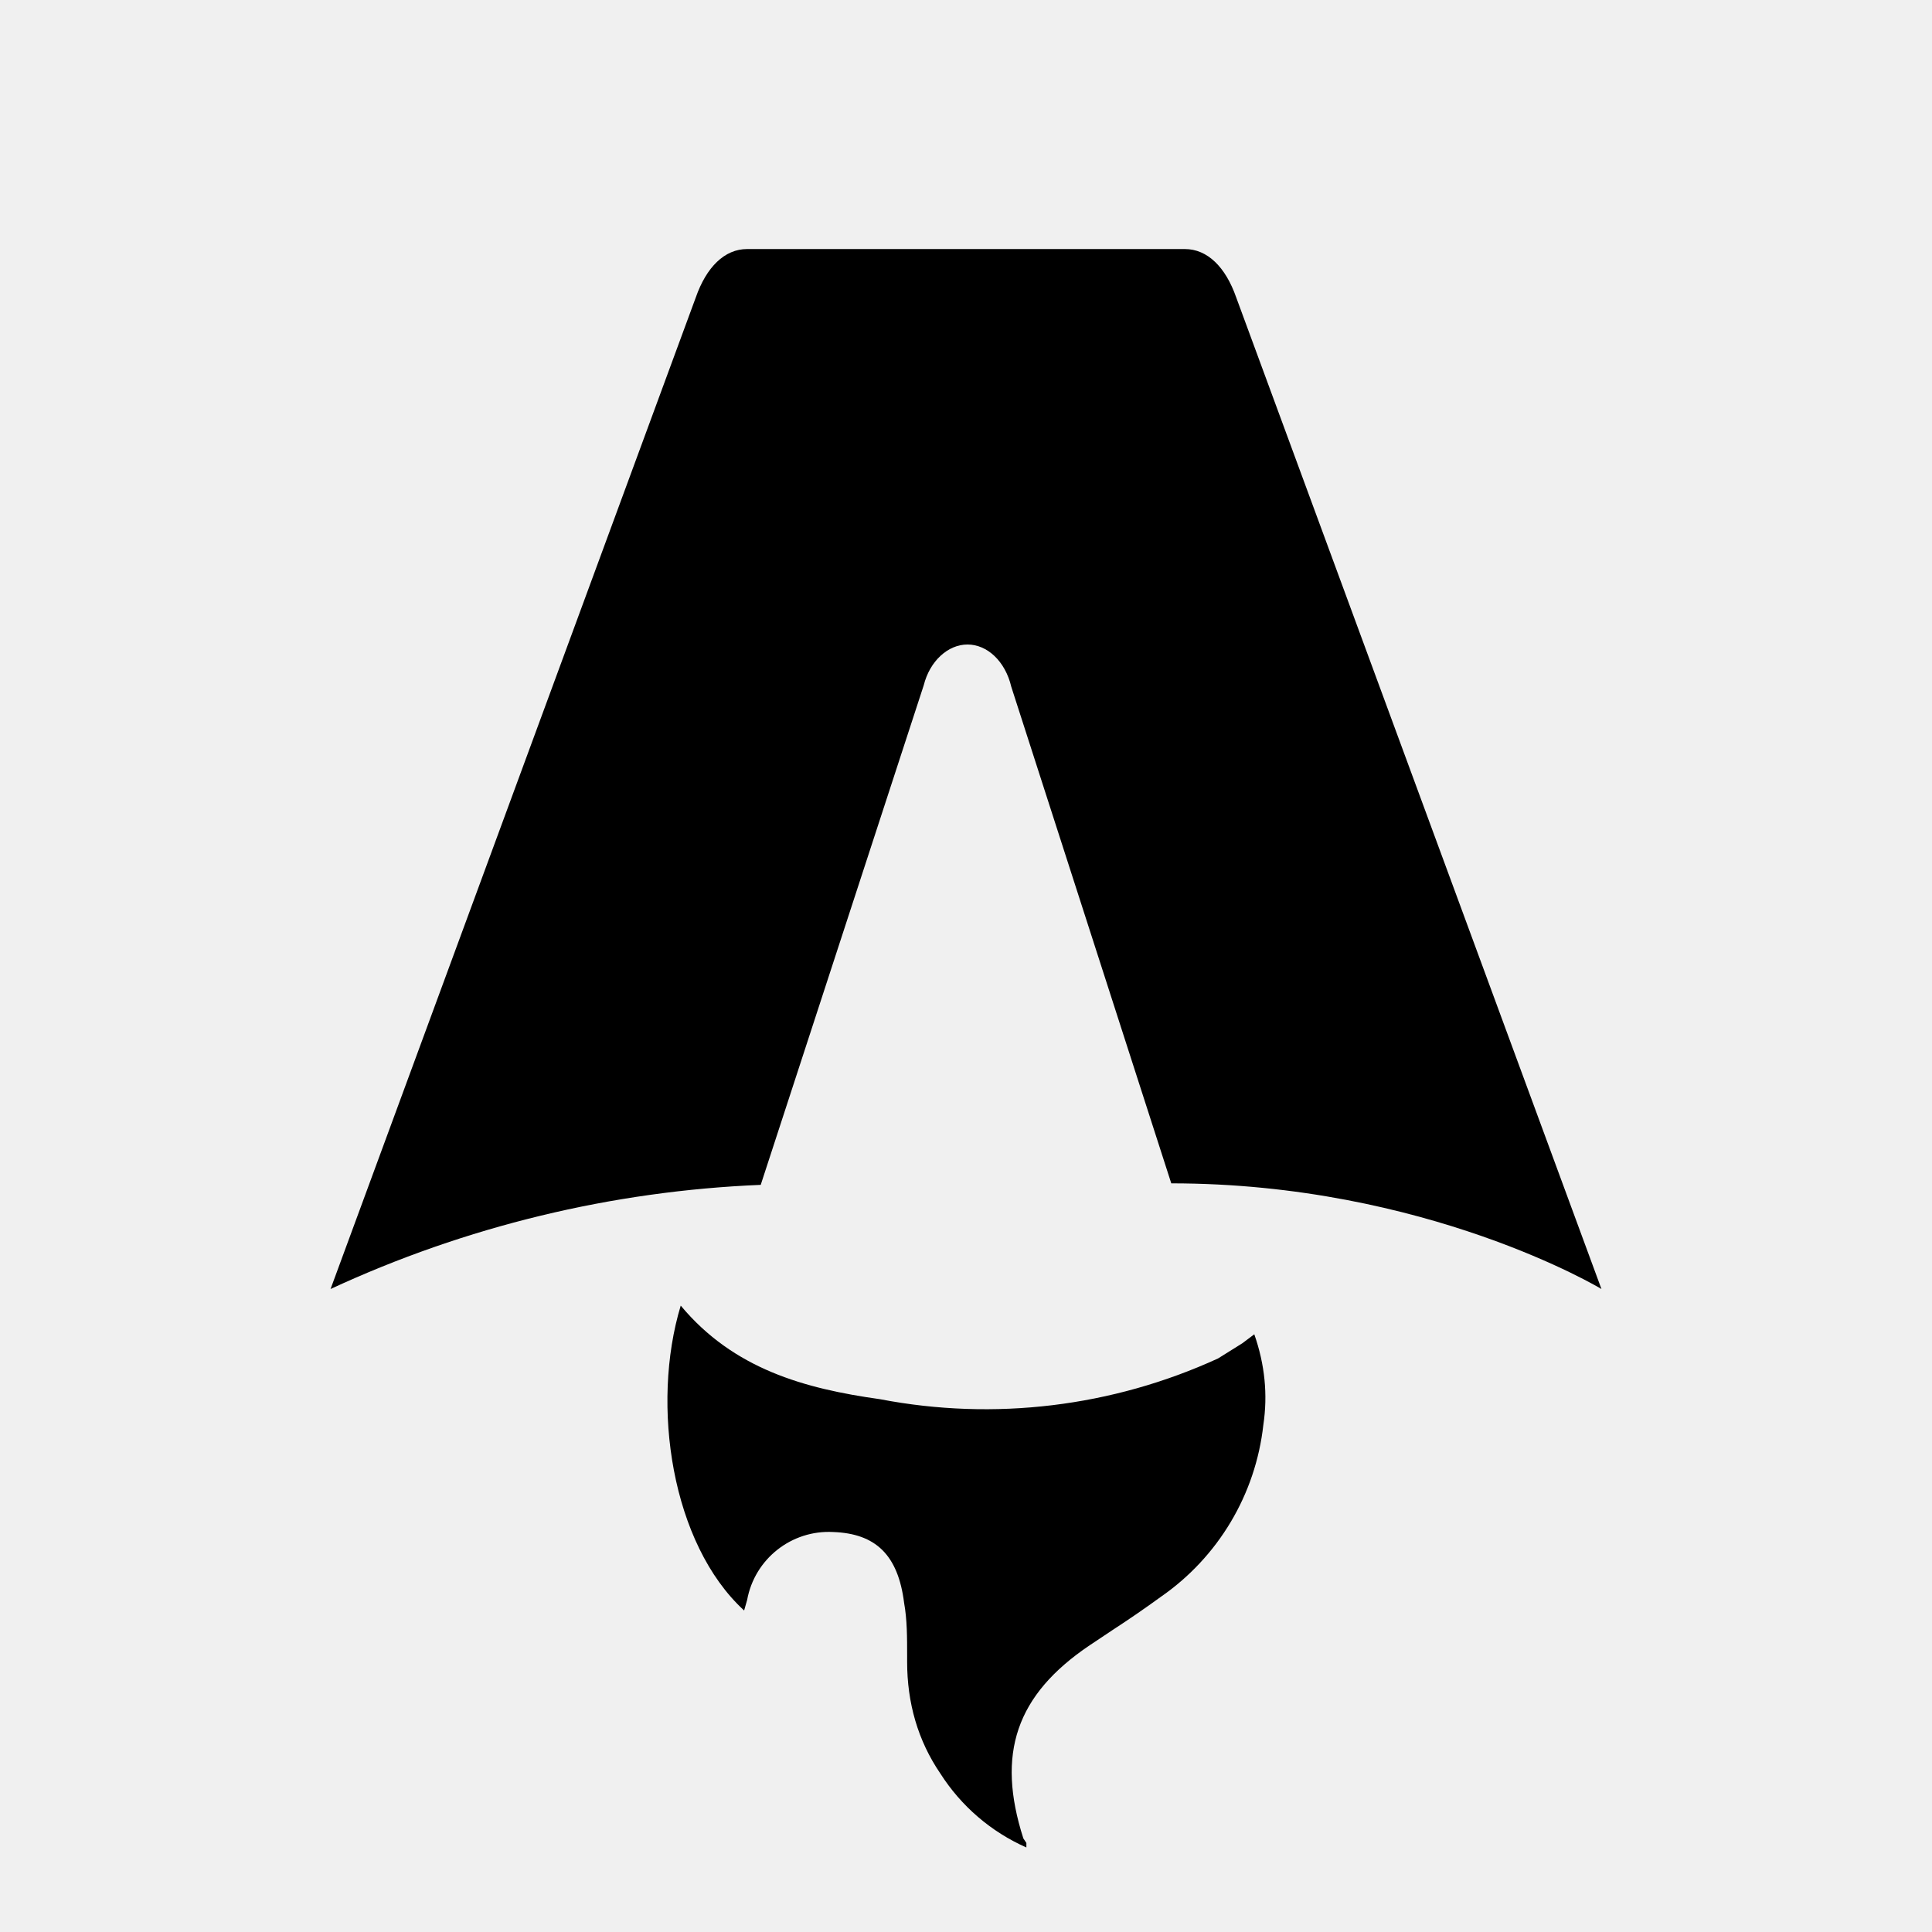
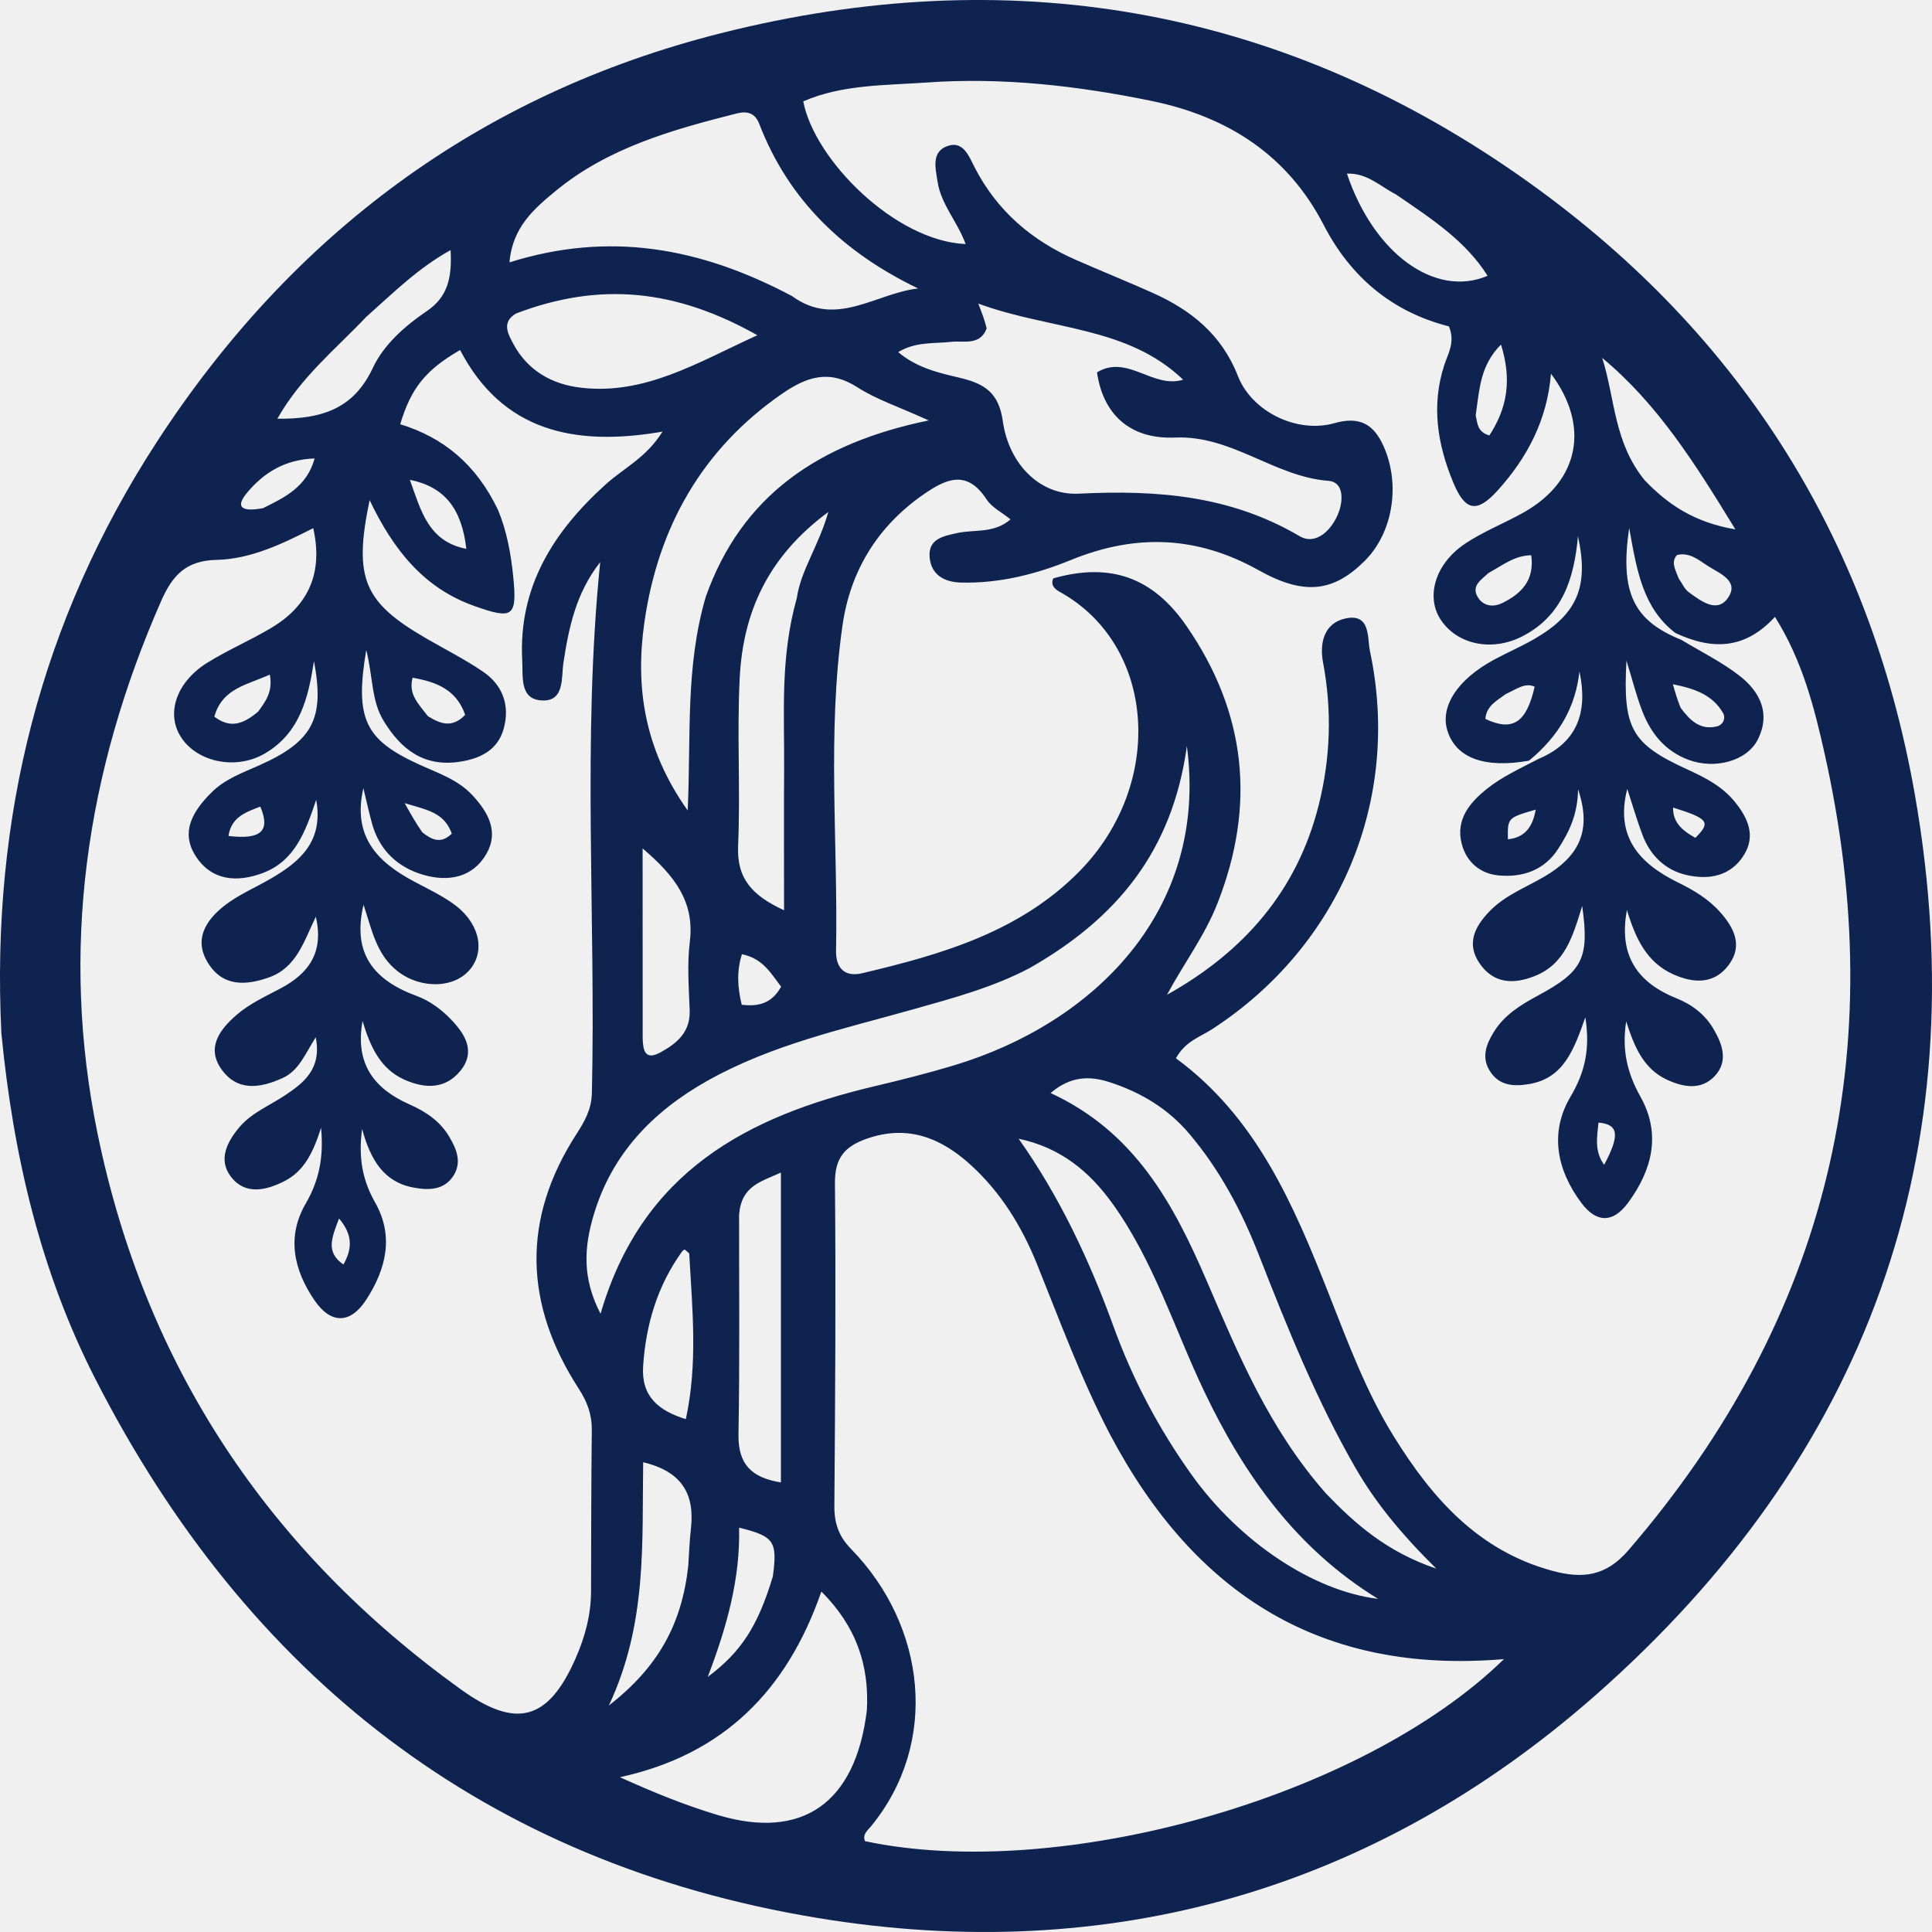
- <svg xmlns="http://www.w3.org/2000/svg" fill="none" viewBox="0 0 128 128">
-   <path d="M50.4 78.5a75.1 75.1 0 0 0-28.5 6.9l24.2-65.7c.7-2 1.9-3.2 3.4-3.2h29c1.5 0 2.7 1.2 3.4 3.2l24.2 65.7s-11.6-7-28.5-7L67 45.5c-.4-1.7-1.6-2.8-2.9-2.8-1.3 0-2.5 1.1-2.9 2.7L50.4 78.5Zm-1.1 28.2Zm-4.2-20.2c-2 6.6-.6 15.8 4.2 20.2a17.5 17.5 0 0 1 .2-.7 5.5 5.5 0 0 1 5.7-4.5c2.8.1 4.3 1.5 4.7 4.7.2 1.1.2 2.3.2 3.5v.4c0 2.7.7 5.2 2.2 7.4a13 13 0 0 0 5.7 4.9v-.3l-.2-.3c-1.8-5.6-.5-9.5 4.4-12.8l1.5-1a73 73 0 0 0 3.2-2.2 16 16 0 0 0 6.8-11.4c.3-2 .1-4-.6-6l-.8.6-1.6 1a37 37 0 0 1-22.4 2.7c-5-.7-9.7-2-13.2-6.2Z" />
-   <style>
-         path { fill: #000; }
-         @media (prefers-color-scheme: dark) {
-             path { fill: #FFF; }
-         }
-     </style>
+ <svg xmlns="http://www.w3.org/2000/svg" width="512" height="512" viewBox="0 0 512 512" fill="none">
+   <path d="M0.362 273.779C-2.424 216.679 10.838 164.443 41.469 117.259C77.272 62.107 127.063 24.942 191.024 8.803C266.853 -10.33 338.131 1.506 402.514 46.47C459.805 86.481 495.314 141.414 507.451 210.54C524.19 305.875 494.452 386.185 422.866 449.216C364.361 500.73 294.127 521.124 216.461 508.246C128.542 493.669 65.482 444.151 25.231 365.363C10.755 337.03 3.517 306.296 0.362 273.779ZM443.983 167.743C435.378 161.125 433.76 151.18 431.749 139.898C429.24 157.06 432.912 164.483 445.59 169.57C450.757 172.706 456.262 175.407 461.002 179.093C466.382 183.278 469.286 189.023 465.882 195.896C462.999 201.719 454.443 203.968 447.458 201.356C441.307 199.056 437.566 194.449 435.282 188.611C433.697 184.56 432.646 180.301 431.03 175.082C430.033 193.026 432.336 197.131 447.106 203.881C451.852 206.049 456.382 208.346 459.734 212.477C463.201 216.75 465.371 221.445 462.135 226.629C458.591 232.305 452.719 233.232 446.854 231.864C441.288 230.565 437.288 226.674 435.247 221.199C433.773 217.247 432.589 213.186 431.242 209.069C427.971 221.768 434.472 228.863 444.729 233.885C448.828 235.891 452.736 238.222 455.824 241.685C459.519 245.829 461.919 250.515 458.218 255.597C454.398 260.843 448.976 260.672 443.486 258.23C436.357 255.059 433.413 248.635 431.153 241.15C428.876 253.31 433.985 260.424 444.352 264.591C448.34 266.194 451.781 268.774 454.026 272.57C456.449 276.667 458.121 281.213 454.424 285.162C450.831 288.998 446.105 288.142 441.752 286.125C435.507 283.231 433.077 277.326 430.96 270.672C429.739 278.356 431.314 284.514 434.727 290.614C440.266 300.515 437.876 309.983 431.497 318.691C427.437 324.233 423.018 324.119 418.994 318.676C412.506 309.9 410.61 300.064 416.233 290.571C420.052 284.124 421.436 277.947 420.133 269.594C417.16 278.015 414.476 285.697 405.321 287.27C401.342 287.954 397.346 287.86 394.815 283.815C392.53 280.163 393.89 276.758 395.821 273.572C398.594 268.999 403.003 266.297 407.585 263.832C419.45 257.45 421.241 253.975 419.298 240.097C416.818 248.13 414.725 255.52 406.655 258.693C400.94 260.94 395.764 260.626 392.105 255.294C388.516 250.064 390.836 245.554 394.748 241.499C398.855 237.242 404.358 235.2 409.297 232.295C417.78 227.307 422.161 220.788 418.203 209.18C418.1 216.025 415.719 220.639 412.93 224.96C409.286 230.606 403.53 232.59 397.15 231.997C392.248 231.541 388.625 228.443 387.375 223.645C385.666 217.087 389.642 212.529 394.233 208.903C397.982 205.941 402.421 203.854 407.801 201.081C418.235 196.67 420.814 188.473 418.567 177.934C417.542 187.328 413.212 194.979 405.207 201.582C393.474 203.685 385.869 200.903 383.587 193.673C381.553 187.232 386.294 179.993 396.063 174.754C399.537 172.891 403.175 171.324 406.585 169.356C418.037 162.748 421.105 155.417 418.173 142.095C417.193 153.114 414.186 163.085 403.475 168.616C395.218 172.879 385.818 170.725 381.606 163.914C377.947 157.999 380.324 149.549 387.964 144.293C392.917 140.886 398.691 138.699 403.951 135.708C418.552 127.407 421.398 112.834 411.02 99.032C410.048 111.214 404.76 121.304 396.84 130.033C391.349 136.085 388.25 135.437 385.085 127.772C380.931 117.711 379.254 107.43 382.762 96.702C383.754 93.671 385.722 90.616 383.971 86.492C369.112 82.712 358.019 73.616 350.782 59.603C341.179 41.012 325.265 30.882 305.198 26.756C285.521 22.71 265.572 20.439 245.55 21.869C234.641 22.649 223.268 22.349 212.872 26.858C215.779 42.299 237.214 63.905 255.897 64.677C253.805 58.837 249.383 54.201 248.467 48.159C247.932 44.636 246.707 40.204 251.165 38.674C255.278 37.263 256.786 41.418 258.25 44.276C264.185 55.867 273.425 63.765 285.196 68.909C291.861 71.822 298.603 74.561 305.25 77.514C315.539 82.086 323.723 88.582 328.056 99.646C331.772 109.135 343.775 114.948 353.618 112.145C360.364 110.224 364.078 112.467 366.659 118.245C371.23 128.48 369.101 141.282 361.62 148.686C353.489 156.734 345.829 157.984 333.587 151.133C317.217 141.971 300.973 141.402 283.835 148.395C274.557 152.181 264.819 154.653 254.622 154.383C250.138 154.264 246.727 152.245 246.353 147.623C245.961 142.781 250.077 142.047 253.707 141.253C258.268 140.255 263.392 141.455 267.795 137.64C265.484 135.766 262.845 134.472 261.464 132.357C256.26 124.386 250.779 126.822 244.674 131.074C232.501 139.552 225.344 151.34 223.282 165.673C219.158 194.331 222.11 223.221 221.561 252.005C221.477 256.42 223.75 259.033 228.493 257.913C249.603 252.929 270.353 246.937 286.144 230.825C308.781 207.729 306.349 170.994 280.893 156.873C279.547 156.126 278.36 155.127 279.125 153.272C294.236 148.995 305.512 152.954 314.46 165.935C330.317 188.937 332.856 213.41 322.636 239.411C319.229 248.08 313.635 255.456 309.273 263.624C329.55 252.287 343.712 236.199 349.455 213.412C352.616 200.87 353.014 188.28 350.617 175.525C349.649 170.374 350.908 165.054 356.652 163.88C363.297 162.521 362.309 169.064 363.053 172.563C371.428 211.928 355.08 250.734 321.274 272.714C318.093 274.782 314.102 275.923 311.636 280.458C332.946 296.09 342.809 319.239 352.09 342.773C357.205 355.745 362.031 368.862 369.439 380.784C379.594 397.13 391.815 410.981 411.405 416.287C419.372 418.445 425.569 417.77 431.558 410.818C484.709 349.131 501.235 278.508 483.508 199.565C480.781 187.422 477.661 175.087 470.381 163.475C462.554 171.989 454.01 172.432 443.983 167.743ZM131.999 135.176C134.33 140.837 135.399 146.742 136.013 152.833C137.087 163.507 135.913 164.256 125.582 160.553C112.284 155.787 104.274 145.751 97.951 132.538C93.621 153.336 96.386 159.615 113.091 169.265C118.073 172.143 123.239 174.752 127.982 177.982C133.279 181.589 135.197 187.003 133.466 193.174C131.876 198.844 127.194 201.065 121.782 201.877C112.374 203.289 106.318 198.676 101.64 190.996C98.41 185.694 98.872 179.525 97.061 172.237C93.989 190.528 96.68 196.012 111.043 202.588C116.003 204.858 121.27 206.553 125.133 210.68C129.322 215.154 132.288 220.379 128.915 226.257C125.241 232.66 118.706 233.749 112.146 231.827C105.41 229.854 100.544 225.326 98.594 218.268C97.787 215.347 97.151 212.379 96.3 208.867C93.34 221.665 100.022 228.423 109.613 233.546C113.09 235.403 116.691 237.109 119.911 239.35C126.741 244.104 128.701 251.374 124.88 256.501C120.773 262.013 111.571 262.192 105.421 257.427C99.697 252.993 98.539 246.304 96.339 239.763C93.234 252.841 99.209 259.832 110.455 263.952C113.753 265.16 116.926 267.473 119.388 270.022C123.041 273.805 126.246 278.482 122.058 283.712C118.048 288.719 112.549 288.538 107.15 286.114C100.763 283.245 98.117 277.346 96.08 270.594C94.023 282.021 99.225 288.58 108.596 292.715C112.824 294.58 116.602 297.115 119.026 301.192C120.937 304.404 122.438 307.893 120.238 311.463C117.768 315.472 113.574 315.451 109.636 314.73C101.666 313.27 98.139 307.264 95.962 299.158C94.934 306.794 96.076 312.803 99.381 318.612C104.486 327.584 102.305 336.293 97.091 344.382C92.921 350.851 87.76 350.987 83.415 344.692C77.894 336.696 75.87 327.839 80.994 319.008C84.519 312.932 85.833 306.785 85.083 298.875C83.059 305.219 80.694 310.328 75.336 313.038C70.448 315.511 64.99 316.739 61.225 311.883C57.73 307.376 60.147 302.597 63.48 298.677C66.694 294.898 71.327 293.052 75.362 290.385C80.501 286.987 85.32 283.276 83.674 274.894C80.861 279.284 79.237 283.72 74.888 285.694C68.899 288.413 62.798 289.335 58.576 283.201C54.587 277.406 58.511 272.603 62.666 268.986C66.033 266.055 70.288 264.083 74.299 261.967C81.819 258 85.893 252.396 83.696 242.945C80.55 249.44 78.586 256.429 71.299 259.015C65.144 261.199 59.083 261.536 55.135 255.218C51.271 249.035 54.533 243.943 59.281 240.161C63.023 237.18 67.609 235.267 71.792 232.831C79.495 228.347 85.783 222.994 83.797 211.953C80.969 220.331 78.179 228.111 69.72 231.329C62.887 233.928 56.091 233.444 51.863 226.883C47.633 220.318 51.323 214.717 56.105 209.957C59.622 206.456 64.257 204.804 68.693 202.826C82.955 196.466 86.071 190.405 83.206 175.199C81.72 184.745 79.582 194.226 70.143 199.709C62.245 204.298 51.612 201.829 47.594 194.73C44.098 188.552 47.006 180.52 55.02 175.58C60.432 172.243 66.33 169.701 71.802 166.452C81.917 160.447 85.635 151.668 83.012 139.97C74.826 144.125 66.439 148.18 57.354 148.375C49.232 148.549 45.653 152.564 42.703 159.278C22.751 204.683 15.84 251.754 25.876 300.519C38.542 362.063 71.094 410.969 122.094 447.679C136.753 458.232 145.287 456.101 152.6 439.351C155.038 433.765 156.625 427.927 156.633 421.733C156.65 407.469 156.687 393.205 156.831 378.942C156.873 374.837 155.606 371.47 153.344 367.973C138.935 345.694 138.181 323.117 152.768 300.542C154.939 297.184 156.755 293.96 156.853 289.721C157.932 243.025 154.248 196.262 159.057 148.972C152.62 157.193 150.756 166.257 149.316 175.614C148.731 179.414 149.671 185.718 143.91 185.636C137.643 185.546 138.633 179.466 138.397 175.039C137.352 155.465 146.699 140.844 160.57 128.321C165.271 124.077 171.347 121.236 175.562 114.387C152.155 118.437 133.139 114.239 121.927 92.757C112.783 98.059 108.945 102.825 106.056 112.424C117.423 115.91 126.162 122.964 131.999 135.176ZM294.137 380.081C286.554 365.536 280.922 350.149 274.803 334.979C270.767 324.97 265.224 315.986 257.271 308.738C249.473 301.632 240.661 297.957 229.765 301.746C223.79 303.824 221.205 306.916 221.268 313.594C221.538 342.094 221.327 370.601 221.116 399.104C221.083 403.64 222.258 407.132 225.509 410.46C245.43 430.853 249.021 461.815 230.816 484.005C229.924 485.092 228.493 486.115 229.233 487.928C280.513 498.819 360.71 476.634 398.57 439.678C350.543 443.769 316.764 422.921 294.137 380.081ZM272.925 256.515C263.204 261.654 252.651 264.48 242.166 267.439C223.528 272.7 204.53 276.805 187.387 286.462C172.775 294.694 161.942 306.06 157.219 322.356C154.909 330.327 154.145 338.576 159.157 348.16C170.136 310.349 198.258 295.795 231.741 287.87C238.809 286.197 245.865 284.421 252.818 282.33C289.722 271.231 320.332 241.369 314.536 197.719C310.706 225.522 296.024 243.332 272.925 256.515ZM209.903 78.473C221.585 86.986 232.013 77.737 243.307 76.445C223.581 66.951 209.012 53.111 201.184 32.764C200.118 29.992 198.033 29.359 195.299 30.05C178.19 34.377 161.168 39.132 147.244 50.614C141.706 55.18 135.778 60.156 135.024 69.528C161.409 61.237 185.561 65.537 209.903 78.473ZM261.479 87.048C259.673 91.684 255.463 90.219 252.099 90.592C247.495 91.103 242.688 90.487 238.028 93.319C243.109 97.559 248.853 98.822 254.296 100.104C260.901 101.66 264.707 104.046 265.767 111.671C267.304 122.734 275.412 131.343 285.837 130.828C306.619 129.801 326.037 131.284 344.405 142.089C348.745 144.642 353.045 140.434 354.784 135.728C355.989 132.467 356.082 127.733 352.063 127.428C337.697 126.338 326.47 115.307 311.404 115.955C299.285 116.476 292.272 109.602 290.722 98.671C298.85 93.798 305.501 103.11 313.549 100.622C298.625 86.335 278.361 87.499 259.257 80.45C260.519 83.752 260.94 84.855 261.479 87.048ZM351.441 395.836C359.212 403.905 367.488 411.244 380.647 415.715C371.361 406.54 364.506 398.216 359.131 388.862C348.828 370.928 341.132 351.779 333.606 332.568C329.042 320.916 323.254 309.979 315.104 300.38C309.427 293.695 302.204 289.418 293.985 286.77C288.78 285.093 283.726 285.137 278.419 289.668C300.764 299.986 310.982 319.001 319.79 339.443C328.179 358.914 336.276 378.652 351.441 395.836ZM187.03 158.168C196.526 131.437 216.763 117.459 246.119 111.415C238.042 107.739 232.202 105.847 227.215 102.632C219.777 97.836 213.8 99.822 207.259 104.344C185.954 119.071 174.377 139.864 170.78 164.845C168.351 181.716 170.56 198.35 182.25 214.783C183.158 194.88 181.581 176.911 187.03 158.168ZM269.955 301.78C280.818 317.14 288.709 333.953 295.12 351.607C300.194 365.579 307.127 378.717 315.801 390.846C328.551 408.675 348.083 421.646 365.214 423.718C343.603 410.489 329.76 391.011 319.151 368.775C311.221 352.154 305.815 334.333 294.926 319.107C288.71 310.415 281.041 304.109 269.955 301.78ZM229.728 453.229C230.389 441.308 226.918 431.016 217.676 421.768C208.507 448.166 191.582 465.035 164.283 470.978C173.239 475.033 181.637 478.441 190.281 481.024C212.479 487.658 226.731 478.029 229.728 453.229ZM136.728 83.094C132.959 85.355 134.532 88.297 135.939 90.955C139.795 98.239 146.284 101.902 154.174 102.772C170.989 104.626 184.602 96.213 200.707 88.838C179.145 76.677 158.992 74.586 136.728 83.094ZM211.151 158.546C212.234 151.08 216.901 144.836 219.518 135.678C203.394 147.568 196.914 162.39 196.031 179.648C195.273 194.457 196.251 209.352 195.604 224.171C195.221 232.945 199.45 237.387 207.784 241.228C207.784 228.002 207.721 215.682 207.8 203.364C207.894 188.857 206.734 174.253 211.151 158.546ZM195.867 321.852C195.849 341.268 196.053 360.687 195.706 380.097C195.564 388.021 199.123 391.597 206.95 392.859C206.95 365.287 206.95 338.342 206.95 310.738C201.627 313.204 196.516 314.199 195.867 321.852ZM182.384 415.11C182.614 411.789 182.72 408.455 183.098 405.151C184.132 396.097 180.867 390.002 170.445 387.511C170.114 408.863 171.575 430.215 161.349 451.989C174.385 441.822 180.633 430.568 182.384 415.11ZM97.064 83.972C88.991 92.493 79.677 99.994 73.51 110.965C85.324 111.093 93.746 108.316 98.803 97.501C101.662 91.387 107.267 86.396 113.088 82.46C118.768 78.62 119.794 73.44 119.411 66.278C110.725 71.107 104.54 77.333 97.064 83.972ZM170.316 275.312C170.427 278.44 170.98 281.11 175.036 278.887C179.438 276.476 182.983 273.498 182.772 267.716C182.552 261.687 182.068 255.568 182.805 249.626C184.119 239.039 178.89 232.149 170.299 224.843C170.299 242.074 170.299 257.956 170.316 275.312ZM435.923 127.344C441.995 133.633 448.874 138.409 459.892 140.294C449.102 122.63 439.216 106.981 424.596 94.847C428.018 105.499 427.619 117.263 435.923 127.344ZM369.864 51.475C365.806 49.436 362.35 45.796 356.951 46.014C364.004 67.106 380.287 79.038 394.227 73.09C388.367 63.817 379.563 58.111 369.864 51.475ZM182.647 332.166C182.25 331.816 181.88 331.424 181.436 331.151C181.345 331.095 180.918 331.44 180.749 331.674C174.209 340.752 171.154 351.027 170.433 362.07C169.916 370 174.43 373.831 181.753 376.086C184.929 361.413 183.508 347.292 182.647 332.166ZM204.816 417.76C206.055 408.45 205.201 407.156 195.869 404.839C196.183 418.295 192.685 430.967 187.556 444.409C196.474 437.727 200.86 430.891 204.816 417.76ZM123.579 145.451C122.364 134.798 117.847 129.028 108.612 127.15C111.567 135.286 113.462 143.481 123.579 145.451ZM391.068 110.107C391.591 112.018 391.334 114.377 394.685 115.414C399.396 108.21 400.726 100.728 397.777 91.309C392.231 96.906 392.096 103.041 391.068 110.107ZM69.685 134.677C75.44 131.827 81.288 129.07 83.382 121.492C75.435 121.785 69.964 125.268 65.562 130.474C62.111 134.556 64.19 135.677 69.685 134.677ZM394.432 151.873C392.556 153.676 389.683 155.284 391.749 158.433C393.224 160.681 395.775 160.966 398.141 159.8C403.206 157.305 406.703 153.791 405.796 147.143C401.379 147.241 398.566 149.586 394.432 151.873ZM444.896 153.337C445.766 154.562 446.399 156.114 447.551 156.949C450.7 159.233 454.966 162.56 457.837 158.569C461.156 153.955 455.641 151.95 452.581 149.974C450.177 148.422 447.718 146.268 444.414 147.089C442.848 148.865 443.78 150.556 444.896 153.337ZM196.623 252.872C195.195 257.3 195.45 261.71 196.57 266.282C200.868 266.739 204.43 266.099 207.012 261.472C204.332 258.053 202.27 254.032 196.623 252.872ZM68.449 188.553C70.308 185.933 72.376 183.388 71.503 178.766C65.571 181.523 58.944 182.304 56.802 189.912C60.856 193.015 64.261 192.12 68.449 188.553ZM113.373 189.773C116.544 191.738 119.71 193.136 123.276 189.449C120.973 182.768 115.681 180.716 109.351 179.605C108.202 183.868 110.652 186.264 113.373 189.773ZM399.023 183.944C396.687 185.693 393.888 187.07 393.635 190.519C400.885 193.936 404.525 191.547 406.699 181.975C404.142 180.855 402.183 182.484 399.023 183.944ZM445.364 187.545C447.77 190.793 450.501 193.612 455.017 192.497C456.592 192.107 457.46 190.352 456.585 188.874C453.813 184.192 449.289 182.523 443.326 181.333C444.026 183.767 444.421 185.137 445.364 187.545ZM68.982 213.762C65.186 215.205 61.268 216.526 60.556 221.543C69.176 222.56 71.738 220.241 68.982 213.762ZM111.921 220.583C114.382 222.531 116.85 223.774 119.732 220.915C117.688 215.247 113.138 214.651 107.236 212.841C109.114 216.186 110.113 217.964 111.921 220.583ZM423.614 297.495C423.28 301.203 422.425 304.998 425.115 308.689C429.324 300.811 428.956 297.964 423.614 297.495ZM399.61 222.424C404.248 221.933 406.188 219.027 406.98 214.563C399.517 216.727 399.517 216.727 399.61 222.424ZM449.292 222.039C453.461 217.896 452.782 216.952 443.385 214.013C443.324 217.736 445.446 219.913 449.292 222.039ZM91.011 335.113C93.18 331.244 93.737 327.497 89.847 322.916C87.969 327.926 86.176 331.786 91.011 335.113Z" fill="#0F2350" />
</svg>
